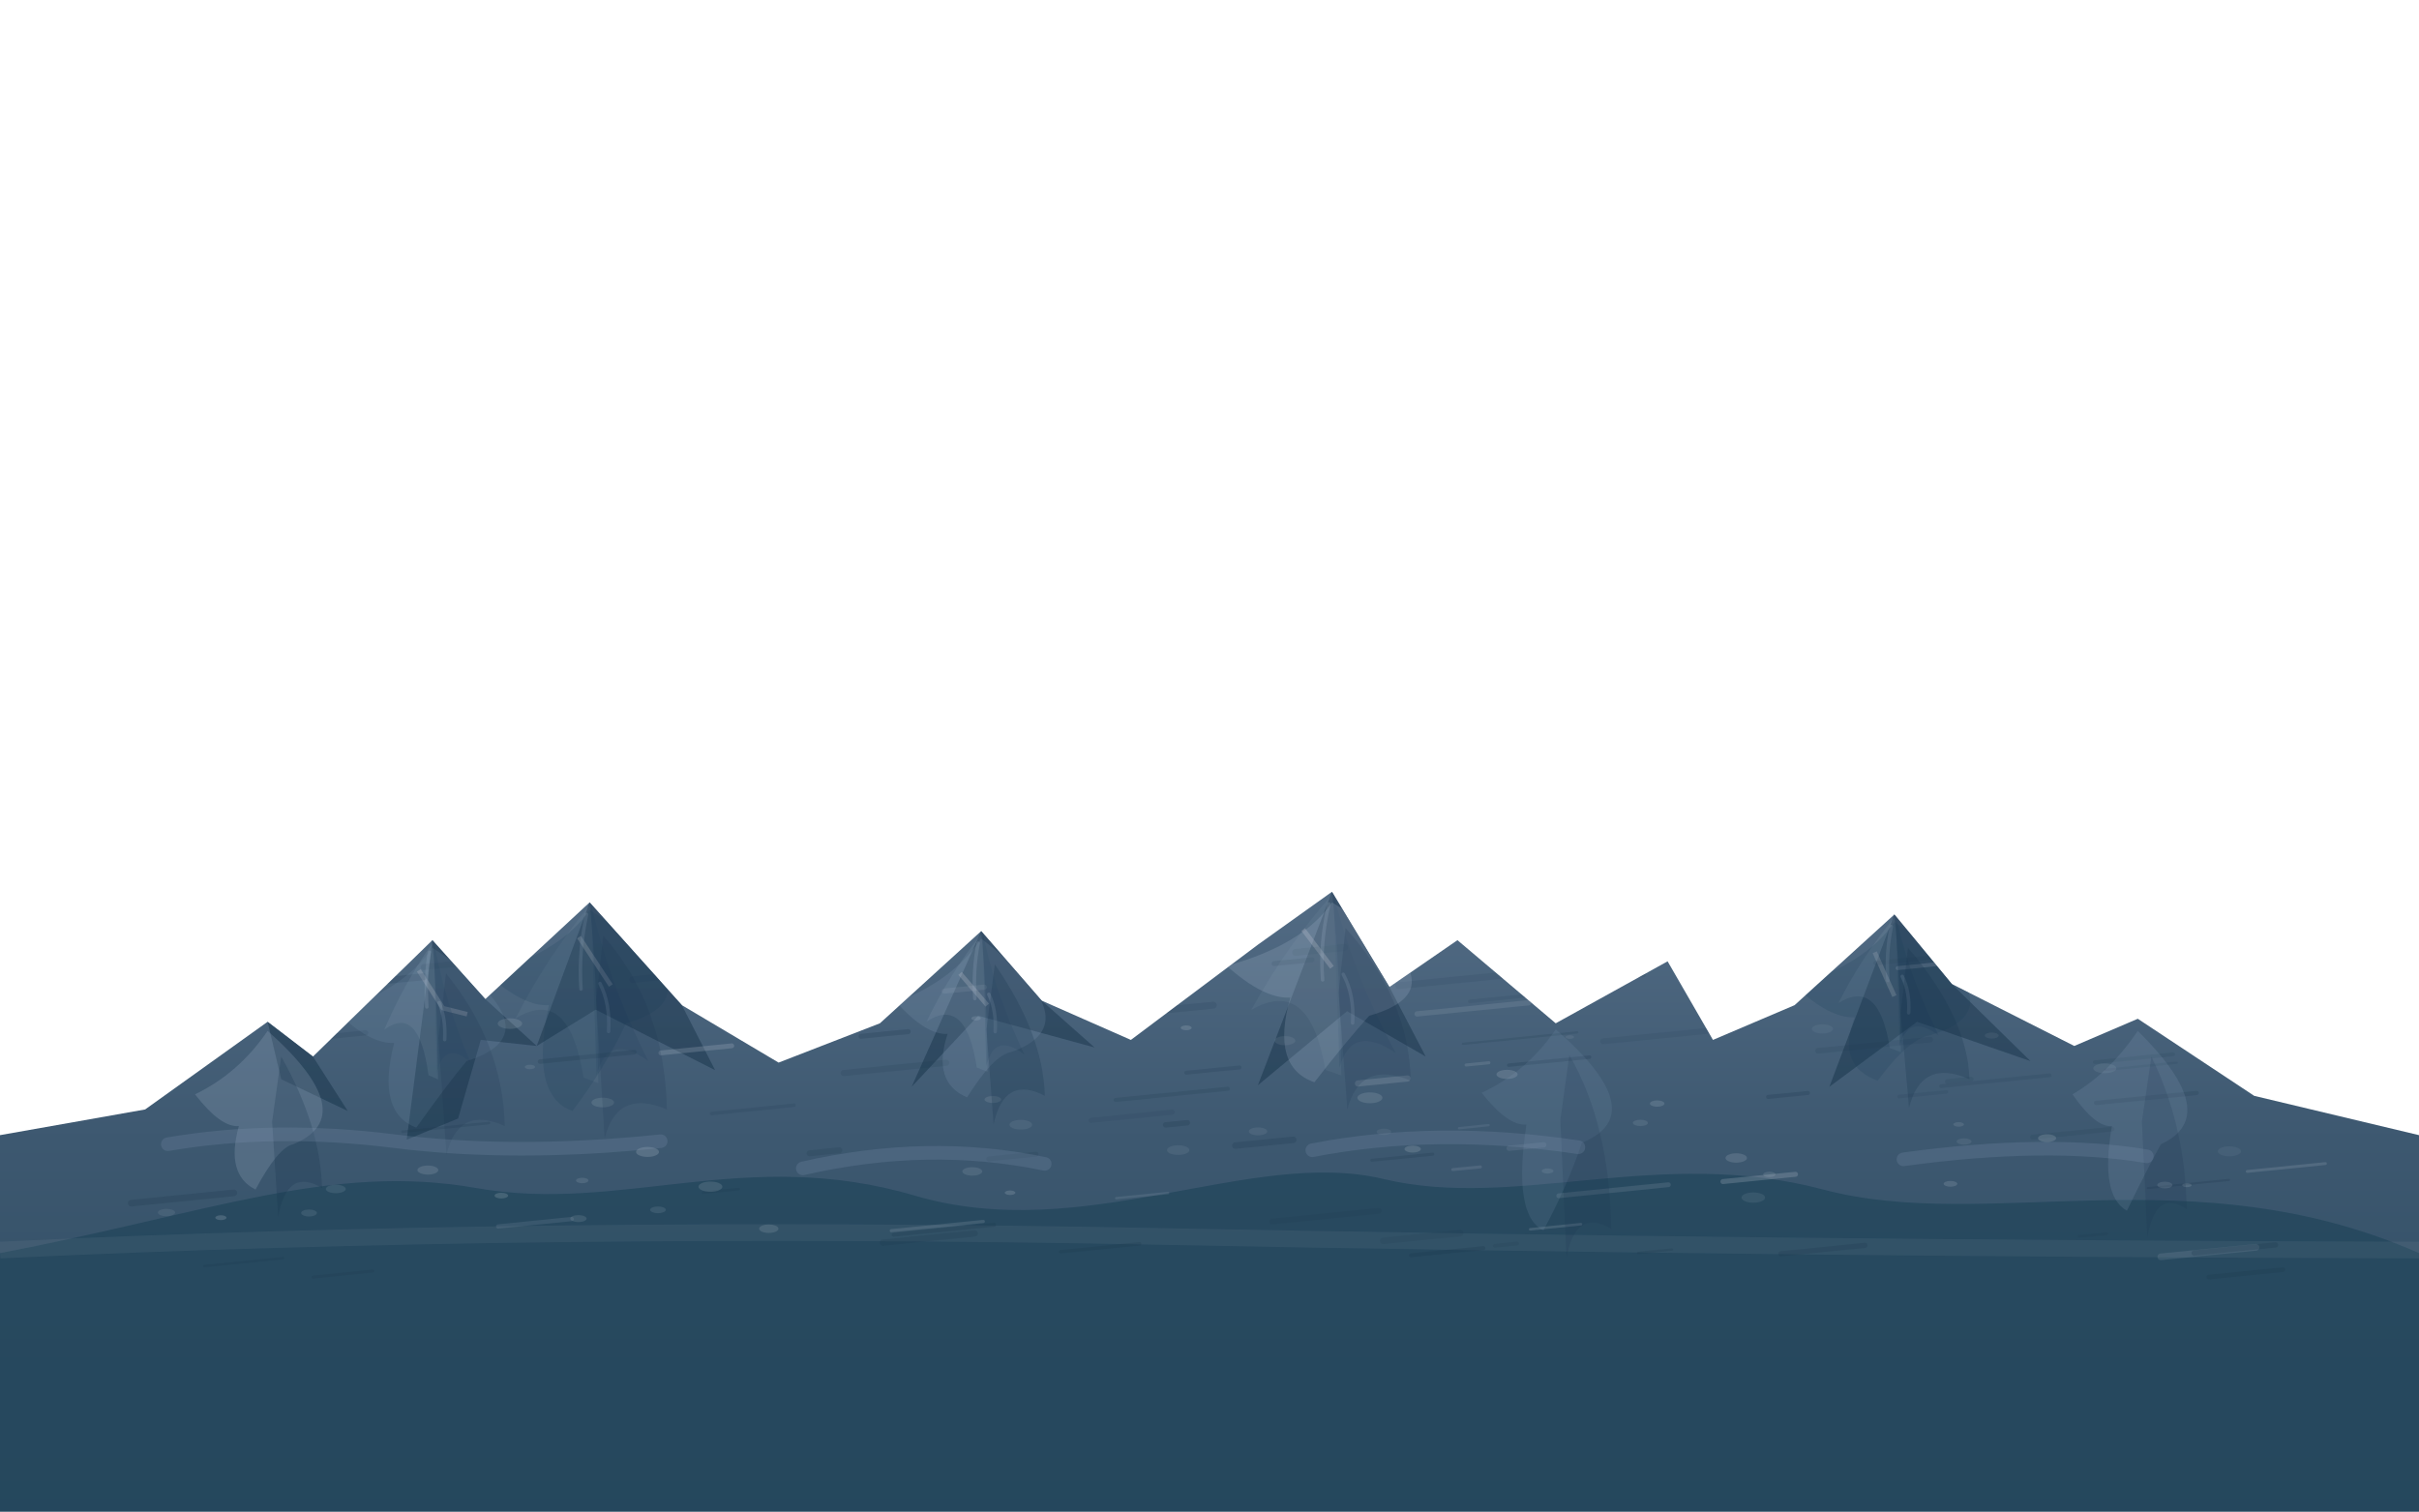
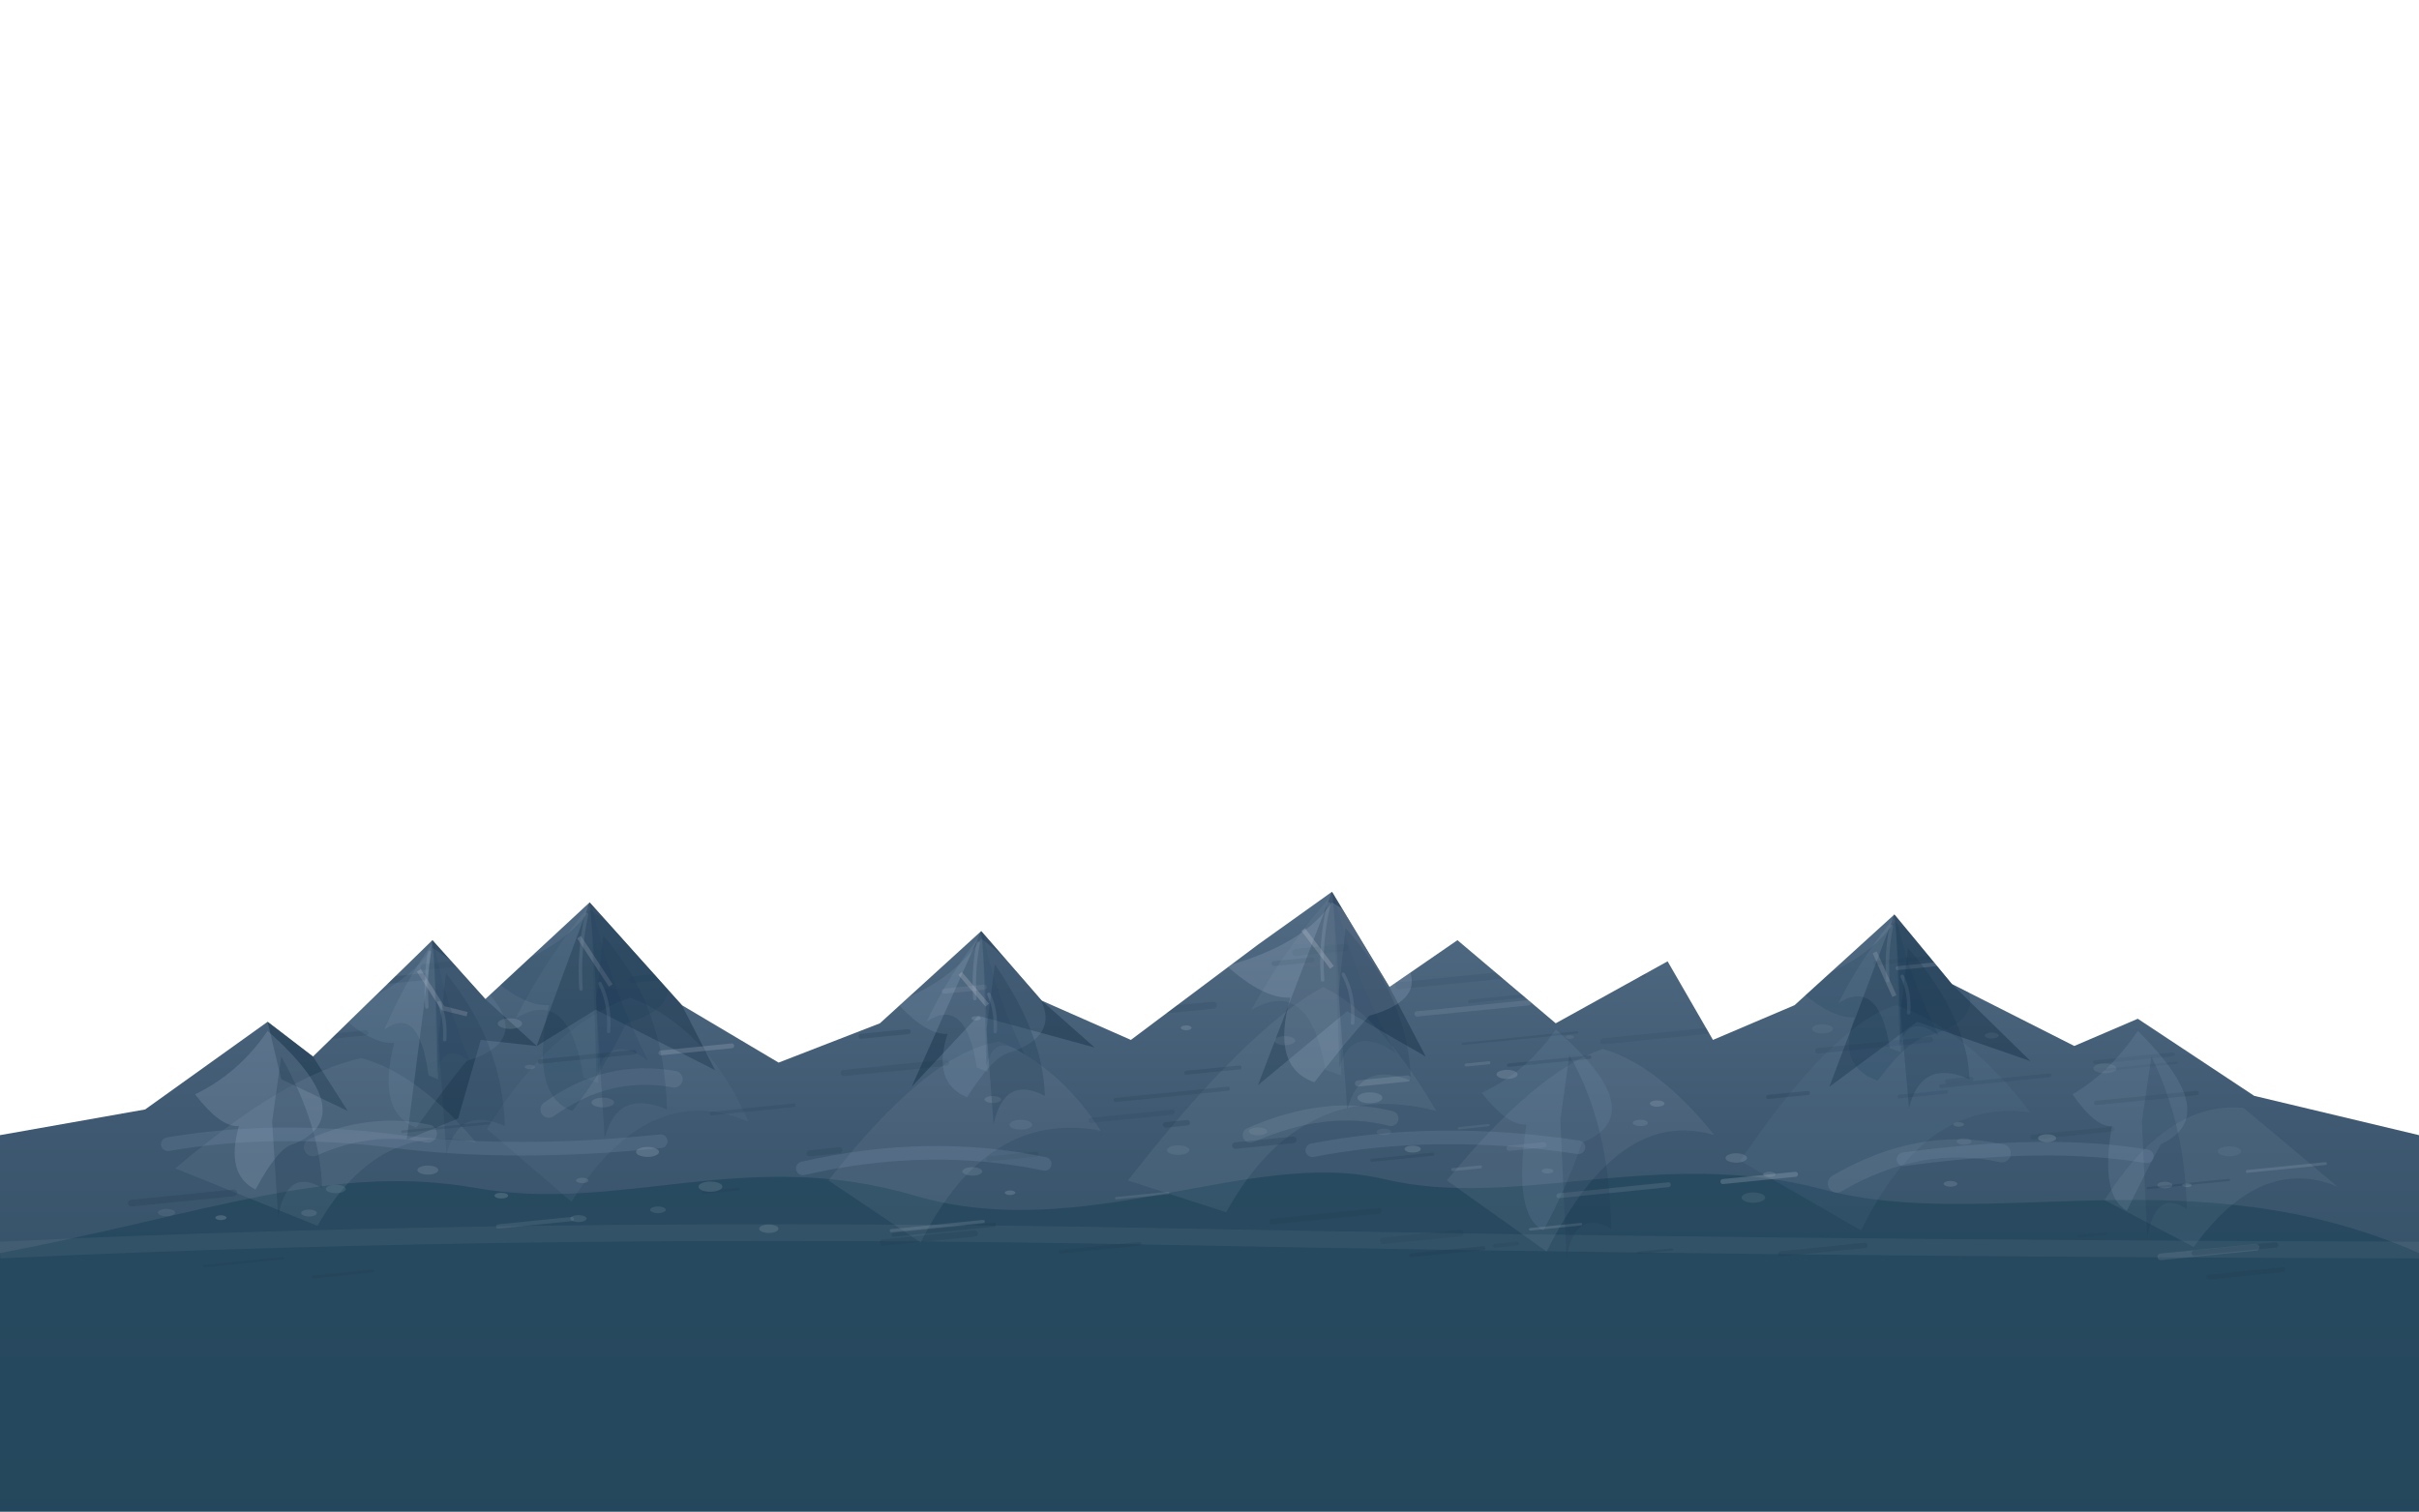
<svg xmlns="http://www.w3.org/2000/svg" width="1600" height="1000" viewBox="0 0 1600 1000" role="img" aria-label="Blue Hour Range original cinematic background layer">
  <defs>
    <linearGradient id="ridgeMid" x1="0" y1="0" x2="0" y2="1">
      <stop stop-color="#526b84" />
      <stop offset=".4" stop-color="#3d5870" />
      <stop offset="1" stop-color="#2b4a5f" />
    </linearGradient>
    <linearGradient id="shade" x1="0" y1="0" x2="0" y2="1">
      <stop stop-color="#2d455e" />
      <stop offset="1" stop-color="#1e3c52" />
    </linearGradient>
    <clipPath id="clip-rock-mid">
      <path d="M0 751 L96 734 L177 676 L207 699 L286 622 L321 661 L390 597 L451 665 L515 703 L582 677 L649 616 L689 662 L748 688 L832 625 L881 590 L919 653 L964 622 L1029 677 L1103 636 L1133 688 L1187 665 L1253 605 L1291 651 L1372 692 L1414 674 L1491 725 L1600 751 L1600 1000 L0 1000Z" />
    </clipPath>
  </defs>
  <path d="M0 751 L96 734 L177 676 L207 699 L286 622 L321 661 L390 597 L451 665 L515 703 L582 677 L649 616 L689 662 L748 688 L832 625 L881 590 L919 653 L964 622 L1029 677 L1103 636 L1133 688 L1187 665 L1253 605 L1291 651 L1372 692 L1414 674 L1491 725 L1600 751 L1600 1000 L0 1000Z" fill="url(#ridgeMid)" />
  <path d="M177 676 L207 699 L230 735 L186 714Z M286 622 L321 661 L355 692 L318 688 L303 740 L269 754Z M390 597 L451 665 L473 708 L394 668 L355 692Z M649 616 L689 662 L724 693 L647 672 L603 719Z M881 590 L919 653 L943 699 L891 669 L832 718Z M1253 605 L1291 651 L1343 702 L1268 676 L1210 719Z" fill="url(#shade)" opacity=".68" />
  <path d="M277 642 L293 667 L309 671 M383 620 L404 652 M635 644 L653 665 M862 615 L881 640 M1240 630 L1253 659" fill="none" stroke="#d0ccd5" opacity=".26" stroke-width="3" />
  <path d="M0 829 C137 803 219 769 315 786 S493 758 605 791 S827 759 915 780 S1097 758 1206 787 S1450 763 1600 829 L1600 1000 L0 1000Z" fill="#24475d" opacity=".83" />
  <path d="M0 827 Q360 810 767 818 T1600 827" fill="none" stroke="#a6b1bf" opacity=".09" stroke-width="11" />
+   <g id="mid-far-light-bridge-v1" clip-path="url(#clip-rock-mid)">
+     <path data-bridge="glaze-1" d="M116 773 Q189 711 239 700 Q276 710 315 756 Q250 741 210 811Z" fill="#a6b9cb" fill-opacity=".11" />
+     <path data-bridge="glaze-2" d="M322 747 Q364 679 417 660 Q468 680 495 742 Q429 714 378 795Z" fill="#6e8ca6" fill-opacity=".12" />
+     <path data-bridge="glaze-3" d="M548 781 Q613 697 661 689 Q701 706 728 748 Q653 734 609 822Z" fill="#adbdcf" fill-opacity=".10" />
+     <path data-bridge="glaze-4" d="M746 781 Q824 681 875 653 Q912 670 950 735 Q861 712 811 802Z" fill="#8faabd" fill-opacity=".12" />
+     <path data-bridge="glaze-5" d="M957 781 Q1016 709 1060 694 Q1096 704 1134 751 Q1071 732 1023 828Z" fill="#b9c5d5" fill-opacity=".10" />
+     <path data-bridge="glaze-6" d="M1151 768 Q1212 678 1254 665 Q1301 681 1343 736 Q1274 726 1231 814Z" fill="#6f8ca7" fill-opacity=".12" />
+     <path data-bridge="glaze-7" d="M1392 794 Q1434 728 1484 733 L1546 785 Q1495 764 1451 825Z" fill="#a0b7c9" fill-opacity=".10" />
+     <path data-bridge="dry-light-1" d="M207 759 Q245 742 283 750" fill="none" stroke="#d9dce6" stroke-width="12" stroke-opacity=".11" stroke-linecap="round" />
+     <path data-bridge="dry-light-2" d="M363 734 Q402 706 446 714" fill="none" stroke="#b9c9d8" stroke-width="11" stroke-opacity=".12" stroke-linecap="round" />
+     <path data-bridge="dry-light-3" d="M827 751 Q877 729 920 740" fill="none" stroke="#d7dce5" stroke-width="10" stroke-opacity=".10" stroke-linecap="round" />
+     <path data-bridge="dry-light-4" d="M1215 783 Q1270 751 1324 763" fill="none" stroke="#b9cadd" stroke-width="12" stroke-opacity=".11" stroke-linecap="round" />
+   </g>
  <g clip-path="url(#clip-rock-mid)">
    <path d="M898.2 716.8 l32.8 -3.3" fill="none" stroke="#bcc4d1" stroke-width="4.1" stroke-opacity="0.19" stroke-linecap="round" />
    <path d="M244.4 649.8 l35.8 -3.6" fill="none" stroke="#1b364b" stroke-width="4.6" stroke-opacity="0.20" stroke-linecap="round" />
    <path d="M997.9 704.7 l53.5 -5.3" fill="none" stroke="#1b364b" stroke-width="2.3" stroke-opacity="0.22" stroke-linecap="round" />
    <path d="M1458.5 681.2 l52.1 -5.2" fill="none" stroke="#1b364b" stroke-width="1.7" stroke-opacity="0.16" stroke-linecap="round" />
    <path d="M437.1 696.6 l46.9 -4.7" fill="none" stroke="#bcc4d1" stroke-width="3.2" stroke-opacity="0.22" stroke-linecap="round" />
    <path d="M456.2 666.4 l32.1 -3.2" fill="none" stroke="#1b364b" stroke-width="2.7" stroke-opacity="0.17" stroke-linecap="round" />
    <path d="M1202.5 695.2 l74.2 -7.4" fill="none" stroke="#1b364b" stroke-width="3.7" stroke-opacity="0.14" stroke-linecap="round" />
    <path d="M1305.5 628.0 l75.2 -7.5" fill="none" stroke="#1b364b" stroke-width="3.9" stroke-opacity="0.19" stroke-linecap="round" />
    <path d="M998.2 759.7 l22.9 -2.3" fill="none" stroke="#bcc4d1" stroke-width="3.5" stroke-opacity="0.11" stroke-linecap="round" />
    <path d="M194.7 639.5 l58.8 -5.9" fill="none" stroke="#1b364b" stroke-width="3.4" stroke-opacity="0.16" stroke-linecap="round" />
    <path d="M794.7 639.1 l19.2 -1.9" fill="none" stroke="#1b364b" stroke-width="1.8" stroke-opacity="0.22" stroke-linecap="round" />
    <path d="M1240.5 637.2 l77.2 -7.7" fill="none" stroke="#1b364b" stroke-width="2.9" stroke-opacity="0.14" stroke-linecap="round" />
    <path d="M1139.6 781.7 l48.0 -4.8" fill="none" stroke="#bcc4d1" stroke-width="3.3" stroke-opacity="0.23" stroke-linecap="round" />
    <path d="M207.0 844.9 l39.6 -4.0" fill="none" stroke="#1b364b" stroke-width="2.0" stroke-opacity="0.19" stroke-linecap="round" />
    <path d="M701.6 828.1 l52.2 -5.2" fill="none" stroke="#1b364b" stroke-width="2.3" stroke-opacity="0.21" stroke-linecap="round" />
    <path d="M1493.8 680.9 l42.6 -4.3" fill="none" stroke="#1b364b" stroke-width="4.5" stroke-opacity="0.12" stroke-linecap="round" />
    <path d="M1382.5 620.7 l43.7 -4.4" fill="none" stroke="#bcc4d1" stroke-width="3.4" stroke-opacity="0.20" stroke-linecap="round" />
    <path d="M771.0 744.2 l14.3 -1.4" fill="none" stroke="#1b364b" stroke-width="3.6" stroke-opacity="0.23" stroke-linecap="round" />
    <path d="M584.0 822.1 l60.7 -6.1" fill="none" stroke="#1b364b" stroke-width="4.2" stroke-opacity="0.18" stroke-linecap="round" />
    <path d="M784.6 709.7 l35.3 -3.5" fill="none" stroke="#1b364b" stroke-width="2.6" stroke-opacity="0.18" stroke-linecap="round" />
    <path d="M189.9 653.2 l29.1 -2.9" fill="none" stroke="#bcc4d1" stroke-width="4.2" stroke-opacity="0.19" stroke-linecap="round" />
    <path d="M1386.4 729.7 l66.5 -6.6" fill="none" stroke="#1b364b" stroke-width="2.9" stroke-opacity="0.19" stroke-linecap="round" />
    <path d="M501.5 659.5 l76.7 -7.7" fill="none" stroke="#1b364b" stroke-width="2.3" stroke-opacity="0.24" stroke-linecap="round" />
    <path d="M569.5 685.6 l31.2 -3.1" fill="none" stroke="#1b364b" stroke-width="3.3" stroke-opacity="0.23" stroke-linecap="round" />
    <path d="M965.0 746.4 l19.6 -2.0" fill="none" stroke="#bcc4d1" stroke-width="1.5" stroke-opacity="0.11" stroke-linecap="round" />
    <path d="M933.2 830.5 l48.0 -4.8" fill="none" stroke="#1b364b" stroke-width="2.6" stroke-opacity="0.22" stroke-linecap="round" />
    <path d="M817.1 757.9 l38.3 -3.8" fill="none" stroke="#1b364b" stroke-width="4.3" stroke-opacity="0.23" stroke-linecap="round" />
    <path d="M486.7 614.4 l57.7 -5.8" fill="none" stroke="#1b364b" stroke-width="2.0" stroke-opacity="0.15" stroke-linecap="round" />
    <path d="M1429.2 831.5 l63.0 -6.3" fill="none" stroke="#bcc4d1" stroke-width="4.4" stroke-opacity="0.13" stroke-linecap="round" />
    <path d="M1451.3 829.0 l53.8 -5.4" fill="none" stroke="#1b364b" stroke-width="3.5" stroke-opacity="0.24" stroke-linecap="round" />
    <path d="M280.2 639.8 l53.3 -5.3" fill="none" stroke="#1b364b" stroke-width="3.9" stroke-opacity="0.19" stroke-linecap="round" />
    <path d="M1083.6 828.9 l22.3 -2.2" fill="none" stroke="#1b364b" stroke-width="1.6" stroke-opacity="0.21" stroke-linecap="round" />
    <path d="M197.2 660.2 l43.3 -4.3" fill="none" stroke="#bcc4d1" stroke-width="3.6" stroke-opacity="0.19" stroke-linecap="round" />
    <path d="M1496.9 632.1 l51.2 -5.1" fill="none" stroke="#1b364b" stroke-width="4.5" stroke-opacity="0.21" stroke-linecap="round" />
    <path d="M842.7 637.5 l25.1 -2.5" fill="none" stroke="#1b364b" stroke-width="3.3" stroke-opacity="0.19" stroke-linecap="round" />
    <path d="M653.9 766.7 l31.4 -3.1" fill="none" stroke="#1b364b" stroke-width="3.2" stroke-opacity="0.15" stroke-linecap="round" />
    <path d="M937.3 670.8 l73.8 -7.4" fill="none" stroke="#bcc4d1" stroke-width="3.5" stroke-opacity="0.14" stroke-linecap="round" />
    <path d="M721.7 741.2 l53.6 -5.4" fill="none" stroke="#1b364b" stroke-width="3.4" stroke-opacity="0.12" stroke-linecap="round" />
    <path d="M746.1 670.6 l56.4 -5.6" fill="none" stroke="#1b364b" stroke-width="4.6" stroke-opacity="0.16" stroke-linecap="round" />
    <path d="M86.8 796.0 l67.9 -6.8" fill="none" stroke="#1b364b" stroke-width="4.4" stroke-opacity="0.23" stroke-linecap="round" />
    <path d="M1126.2 644.4 l36.8 -3.7" fill="none" stroke="#bcc4d1" stroke-width="1.5" stroke-opacity="0.16" stroke-linecap="round" />
    <path d="M558.1 709.9 l67.7 -6.8" fill="none" stroke="#1b364b" stroke-width="4.1" stroke-opacity="0.15" stroke-linecap="round" />
    <path d="M418.4 648.1 l43.4 -4.3" fill="none" stroke="#1b364b" stroke-width="4.4" stroke-opacity="0.11" stroke-linecap="round" />
    <path d="M1256.2 725.5 l31.2 -3.1" fill="none" stroke="#1b364b" stroke-width="2.4" stroke-opacity="0.11" stroke-linecap="round" />
    <path d="M1486.4 775.0 l51.7 -5.2" fill="none" stroke="#bcc4d1" stroke-width="1.9" stroke-opacity="0.18" stroke-linecap="round" />
    <path d="M465.4 632.6 l16.5 -1.6" fill="none" stroke="#1b364b" stroke-width="4.7" stroke-opacity="0.18" stroke-linecap="round" />
    <path d="M205.2 687.0 l36.7 -3.7" fill="none" stroke="#1b364b" stroke-width="3.4" stroke-opacity="0.16" stroke-linecap="round" />
    <path d="M841.5 808.1 l70.4 -7.0" fill="none" stroke="#1b364b" stroke-width="3.8" stroke-opacity="0.15" stroke-linecap="round" />
    <path d="M624.6 655.7 l26.4 -2.6" fill="none" stroke="#bcc4d1" stroke-width="3.4" stroke-opacity="0.12" stroke-linecap="round" />
    <path d="M1060.4 688.9 l72.2 -7.2" fill="none" stroke="#1b364b" stroke-width="3.9" stroke-opacity="0.12" stroke-linecap="round" />
    <path d="M1177.9 829.5 l55.6 -5.6" fill="none" stroke="#1b364b" stroke-width="3.4" stroke-opacity="0.23" stroke-linecap="round" />
    <path d="M972.1 662.5 l62.6 -6.3" fill="none" stroke="#1b364b" stroke-width="2.4" stroke-opacity="0.12" stroke-linecap="round" />
    <path d="M960.9 773.8 l18.3 -1.8" fill="none" stroke="#bcc4d1" stroke-width="2.0" stroke-opacity="0.14" stroke-linecap="round" />
    <path d="M266.2 748.7 l57.2 -5.7" fill="none" stroke="#1b364b" stroke-width="1.7" stroke-opacity="0.18" stroke-linecap="round" />
    <path d="M737.9 727.7 l74.2 -7.4" fill="none" stroke="#1b364b" stroke-width="2.7" stroke-opacity="0.17" stroke-linecap="round" />
    <path d="M914.9 820.9 l50.9 -5.1" fill="none" stroke="#1b364b" stroke-width="4.3" stroke-opacity="0.15" stroke-linecap="round" />
    <path d="M329.5 811.4 l48.7 -4.9" fill="none" stroke="#bcc4d1" stroke-width="2.8" stroke-opacity="0.12" stroke-linecap="round" />
    <path d="M470.6 736.7 l54.5 -5.5" fill="none" stroke="#1b364b" stroke-width="2.3" stroke-opacity="0.16" stroke-linecap="round" />
    <path d="M1420.6 786.0 l53.7 -5.4" fill="none" stroke="#1b364b" stroke-width="1.4" stroke-opacity="0.23" stroke-linecap="round" />
    <path d="M967.6 690.6 l75.6 -7.6" fill="none" stroke="#1b364b" stroke-width="1.5" stroke-opacity="0.17" stroke-linecap="round" />
    <path d="M1031.0 791.1 l72.5 -7.3" fill="none" stroke="#bcc4d1" stroke-width="3.2" stroke-opacity="0.14" stroke-linecap="round" />
    <path d="M1287.9 715.5 l15.9 -1.6" fill="none" stroke="#1b364b" stroke-width="3.1" stroke-opacity="0.13" stroke-linecap="round" />
    <path d="M591.1 816.9 l66.4 -6.6" fill="none" stroke="#1b364b" stroke-width="2.6" stroke-opacity="0.24" stroke-linecap="round" />
    <path d="M1283.9 718.6 l71.8 -7.2" fill="none" stroke="#1b364b" stroke-width="2.5" stroke-opacity="0.15" stroke-linecap="round" />
    <path d="M738.3 792.7 l34.3 -3.4" fill="none" stroke="#bcc4d1" stroke-width="1.6" stroke-opacity="0.13" stroke-linecap="round" />
    <path d="M465.1 789.0 l23.5 -2.3" fill="none" stroke="#1b364b" stroke-width="1.7" stroke-opacity="0.18" stroke-linecap="round" />
    <path d="M925.2 652.1 l77.9 -7.8" fill="none" stroke="#1b364b" stroke-width="4.6" stroke-opacity="0.12" stroke-linecap="round" />
    <path d="M135.2 837.6 l51.9 -5.2" fill="none" stroke="#1b364b" stroke-width="1.6" stroke-opacity="0.18" stroke-linecap="round" />
    <path d="M589.5 814.2 l60.9 -6.1" fill="none" stroke="#bcc4d1" stroke-width="2.1" stroke-opacity="0.16" stroke-linecap="round" />
    <path d="M1344.4 752.3 l52.6 -5.3" fill="none" stroke="#1b364b" stroke-width="3.2" stroke-opacity="0.13" stroke-linecap="round" />
    <path d="M357.2 702.3 l62.4 -6.2" fill="none" stroke="#1b364b" stroke-width="3.0" stroke-opacity="0.21" stroke-linecap="round" />
    <path d="M1385.5 702.7 l51.9 -5.2" fill="none" stroke="#1b364b" stroke-width="2.5" stroke-opacity="0.13" stroke-linecap="round" />
    <path d="M1012.1 813.3 l33.6 -3.4" fill="none" stroke="#bcc4d1" stroke-width="1.7" stroke-opacity="0.18" stroke-linecap="round" />
    <path d="M1169.5 725.7 l26.3 -2.6" fill="none" stroke="#1b364b" stroke-width="2.7" stroke-opacity="0.23" stroke-linecap="round" />
    <path d="M176.8 617.0 l19.6 -2.0" fill="none" stroke="#1b364b" stroke-width="4.4" stroke-opacity="0.23" stroke-linecap="round" />
    <path d="M1048.5 648.9 l38.6 -3.9" fill="none" stroke="#1b364b" stroke-width="2.9" stroke-opacity="0.13" stroke-linecap="round" />
    <path d="M1429.1 672.6 l71.0 -7.1" fill="none" stroke="#bcc4d1" stroke-width="2.1" stroke-opacity="0.24" stroke-linecap="round" />
    <path d="M907.4 767.6 l40.3 -4.0" fill="none" stroke="#1b364b" stroke-width="2.0" stroke-opacity="0.21" stroke-linecap="round" />
    <path d="M857.0 630.1 l32.3 -3.2" fill="none" stroke="#1b364b" stroke-width="4.6" stroke-opacity="0.13" stroke-linecap="round" />
    <path d="M988.7 824.2 l14.8 -1.5" fill="none" stroke="#1b364b" stroke-width="2.5" stroke-opacity="0.13" stroke-linecap="round" />
    <path d="M969.7 704.6 l15.1 -1.5" fill="none" stroke="#bcc4d1" stroke-width="2.0" stroke-opacity="0.16" stroke-linecap="round" />
    <path d="M1461.0 844.9 l49.0 -4.9" fill="none" stroke="#1b364b" stroke-width="3.1" stroke-opacity="0.21" stroke-linecap="round" />
    <path d="M1392.5 707.8 l47.2 -4.7" fill="none" stroke="#1b364b" stroke-width="1.6" stroke-opacity="0.12" stroke-linecap="round" />
    <path d="M123.3 610.9 l36.9 -3.7" fill="none" stroke="#1b364b" stroke-width="3.1" stroke-opacity="0.22" stroke-linecap="round" />
    <path d="M1255.2 640.5 l35.6 -3.6" fill="none" stroke="#bcc4d1" stroke-width="2.6" stroke-opacity="0.23" stroke-linecap="round" />
    <path d="M1375.3 818.0 l18.2 -1.8" fill="none" stroke="#1b364b" stroke-width="1.9" stroke-opacity="0.15" stroke-linecap="round" />
    <path d="M535.5 763.0 l19.7 -2.0" fill="none" stroke="#1b364b" stroke-width="4.0" stroke-opacity="0.17" stroke-linecap="round" />
    <ellipse cx="1170.3" cy="777.0" rx="4.1" ry="1.8" fill="#c6d1da" opacity="0.14" />
    <ellipse cx="1148.4" cy="766.1" rx="7.1" ry="3.1" fill="#c6d1da" opacity="0.17" />
    <ellipse cx="350.5" cy="705.9" rx="3.4" ry="1.5" fill="#c6d1da" opacity="0.11" />
    <ellipse cx="1431.9" cy="784.0" rx="5.0" ry="2.2" fill="#c6d1da" opacity="0.17" />
    <ellipse cx="1295.5" cy="743.9" rx="3.5" ry="1.5" fill="#c6d1da" opacity="0.13" />
    <ellipse cx="934.4" cy="760.2" rx="5.4" ry="2.3" fill="#c6d1da" opacity="0.18" />
    <ellipse cx="643.1" cy="775.0" rx="6.6" ry="2.8" fill="#c6d1da" opacity="0.13" />
    <ellipse cx="645.6" cy="673.7" rx="3.1" ry="1.4" fill="#c6d1da" opacity="0.17" />
    <ellipse cx="1290.1" cy="783.2" rx="4.5" ry="1.9" fill="#c6d1da" opacity="0.17" />
    <ellipse cx="779.3" cy="760.9" rx="7.4" ry="3.2" fill="#c6d1da" opacity="0.09" />
    <ellipse cx="146.1" cy="805.6" rx="3.7" ry="1.6" fill="#c6d1da" opacity="0.20" />
    <ellipse cx="331.6" cy="791.0" rx="4.5" ry="1.9" fill="#c6d1da" opacity="0.18" />
    <ellipse cx="469.9" cy="785.1" rx="7.9" ry="3.4" fill="#c6d1da" opacity="0.15" />
    <ellipse cx="1023.6" cy="774.7" rx="3.9" ry="1.7" fill="#c6d1da" opacity="0.12" />
    <ellipse cx="222.1" cy="786.6" rx="6.6" ry="2.8" fill="#c6d1da" opacity="0.12" />
    <ellipse cx="1354.0" cy="753.0" rx="6.0" ry="2.6" fill="#c6d1da" opacity="0.18" />
    <ellipse cx="656.7" cy="727.4" rx="5.5" ry="2.3" fill="#c6d1da" opacity="0.13" />
    <ellipse cx="1474.6" cy="761.7" rx="7.7" ry="3.3" fill="#c6d1da" opacity="0.07" />
    <ellipse cx="675.2" cy="744.1" rx="7.5" ry="3.2" fill="#c6d1da" opacity="0.09" />
    <ellipse cx="110.1" cy="802.2" rx="5.7" ry="2.4" fill="#c6d1da" opacity="0.10" />
    <ellipse cx="283.0" cy="774.1" rx="6.9" ry="3.0" fill="#c6d1da" opacity="0.16" />
    <ellipse cx="1317.4" cy="685.1" rx="4.6" ry="2.0" fill="#c6d1da" opacity="0.08" />
    <ellipse cx="996.8" cy="710.8" rx="7.0" ry="3.0" fill="#c6d1da" opacity="0.19" />
    <ellipse cx="435.2" cy="800.4" rx="5.2" ry="2.2" fill="#c6d1da" opacity="0.12" />
    <ellipse cx="428.3" cy="762.1" rx="7.6" ry="3.3" fill="#c6d1da" opacity="0.20" />
    <ellipse cx="204.4" cy="802.5" rx="5.2" ry="2.3" fill="#c6d1da" opacity="0.12" />
    <ellipse cx="1205.4" cy="680.7" rx="7.0" ry="3.0" fill="#c6d1da" opacity="0.07" />
    <ellipse cx="849.9" cy="688.5" rx="6.9" ry="3.0" fill="#c6d1da" opacity="0.09" />
    <ellipse cx="784.6" cy="680.0" rx="3.6" ry="1.6" fill="#c6d1da" opacity="0.19" />
    <ellipse cx="337.3" cy="677.2" rx="8.1" ry="3.5" fill="#c6d1da" opacity="0.15" />
    <ellipse cx="1392.2" cy="706.8" rx="7.6" ry="3.2" fill="#c6d1da" opacity="0.10" />
    <ellipse cx="832.1" cy="748.5" rx="6.1" ry="2.6" fill="#c6d1da" opacity="0.10" />
    <ellipse cx="915.4" cy="748.8" rx="4.8" ry="2.1" fill="#c6d1da" opacity="0.08" />
    <ellipse cx="1096.1" cy="730.1" rx="4.8" ry="2.1" fill="#c6d1da" opacity="0.17" />
    <ellipse cx="398.7" cy="729.4" rx="7.5" ry="3.2" fill="#c6d1da" opacity="0.14" />
    <ellipse cx="382.6" cy="806.2" rx="5.4" ry="2.3" fill="#c6d1da" opacity="0.13" />
    <ellipse cx="1038.3" cy="686.1" rx="2.8" ry="1.2" fill="#c6d1da" opacity="0.09" />
    <ellipse cx="668.1" cy="789.1" rx="3.5" ry="1.5" fill="#c6d1da" opacity="0.19" />
    <ellipse cx="385.1" cy="781.0" rx="4.1" ry="1.8" fill="#c6d1da" opacity="0.14" />
    <ellipse cx="508.5" cy="812.9" rx="6.4" ry="2.8" fill="#c6d1da" opacity="0.15" />
    <ellipse cx="1446.5" cy="784.1" rx="3.1" ry="1.3" fill="#c6d1da" opacity="0.16" />
    <ellipse cx="1159.7" cy="792.3" rx="7.8" ry="3.4" fill="#c6d1da" opacity="0.10" />
    <ellipse cx="1299.1" cy="755.2" rx="4.9" ry="2.1" fill="#c6d1da" opacity="0.10" />
    <ellipse cx="906.1" cy="726.3" rx="8.3" ry="3.6" fill="#c6d1da" opacity="0.16" />
    <ellipse cx="1085.0" cy="742.9" rx="5.0" ry="2.1" fill="#c6d1da" opacity="0.12" />
  </g>
  <g id="mid-rock-watercolor-facets" clip-path="url(#clip-rock-mid)">
    <path d="M286 624 Q267.5 650.2 254.18 681.22       Q277.12 664.3 283.41 711.3       L289.7 714.12 Q288.96 652.08 286 624Z" fill="#9db4c7" fill-opacity="0.130" />
    <path d="M287 623 Q293.77 661.48 311.16 702.84        Q293.77 687.8 288.96 710.36Z" fill="#1a3b58" fill-opacity="0.210" />
    <path d="M284 630 Q281.19 647.38 282.3 666.18        M290.44 663.36 q4.44 10.34 3.7 24.44" fill="none" stroke="#9db4c7" stroke-opacity=".21" stroke-width="2.3" stroke-linecap="round" />
    <path d="M390 599 Q361.5 633.6 340.98 673.86       Q376.32 651.9 386.01 712.9       L395.7 716.56 Q394.56 636.04 390 599Z" fill="#9db4c7" fill-opacity="0.085" />
    <path d="M391 598 Q401.97 648.24 428.76 701.92        Q401.97 682.4 394.56 711.68Z" fill="#1a3b58" fill-opacity="0.160" />
    <path d="M388 605 Q382.59 629.94 384.3 654.34        M396.84 650.68 q6.84 13.42 5.7 31.72" fill="none" stroke="#9db4c7" stroke-opacity=".21" stroke-width="2.3" stroke-linecap="round" />
    <path d="M649 618 Q628 644.5 612.88 675.85       Q638.92 658.75 646.06 706.25       L653.2 709.1 Q652.36 646.4 649 618Z" fill="#9db4c7" fill-opacity="0.130" />
    <path d="M650 617 Q657.82 655.9 677.56 697.7        Q657.82 682.5 652.36 705.3Z" fill="#1a3b58" fill-opacity="0.210" />
    <path d="M647 624 Q643.54 641.65 644.8 660.65        M654.04 657.8 q5.04 10.45 4.2 24.7" fill="none" stroke="#9db4c7" stroke-opacity=".21" stroke-width="2.3" stroke-linecap="round" />
    <path d="M881 592 Q850 627.2 827.68 668.12       Q866.12 645.8 876.66 707.8       L887.2 711.52 Q885.96 629.68 881 592Z" fill="#9db4c7" fill-opacity="0.085" />
    <path d="M882 591 Q894.02 642.08 923.16 696.64        Q894.02 676.8 885.96 706.56Z" fill="#1a3b58" fill-opacity="0.160" />
    <path d="M879 598 Q872.94 623.48 874.8 648.28        M888.44 644.56 q7.44 13.64 6.2 32.24" fill="none" stroke="#9db4c7" stroke-opacity=".21" stroke-width="2.3" stroke-linecap="round" />
    <path d="M1253 607 Q1231.5 632.9 1216.02 663.59       Q1242.68 646.85 1249.99 693.35       L1257.3 696.14 Q1256.44 634.76 1253 607Z" fill="#9db4c7" fill-opacity="0.130" />
    <path d="M1254 606 Q1262.03 644.06 1282.24 684.98        Q1262.03 670.1 1256.44 692.42Z" fill="#1a3b58" fill-opacity="0.210" />
    <path d="M1251 613 Q1247.41 630.11 1248.7 648.71        M1258.16 645.92 q5.16 10.23 4.3 24.18" fill="none" stroke="#9db4c7" stroke-opacity=".21" stroke-width="2.3" stroke-linecap="round" />
  </g>
  <g id="mid-large-pigment-washes-v1" clip-path="url(#clip-rock-mid)">
    <path d="M177 682 Q158 710 129.0 724 Q146 746 158 745 Q149 777 169 787 Q184 759 194 757 Q240.0 738 177 682Z" fill="#b7c4d8" fill-opacity="0.19" />
    <path d="M186 699 Q212 745 213 786 Q190 772 184 805 L180 742Z" fill="#18334d" fill-opacity=".24" />
    <path d="M286 627 Q267 655 222.2 669 Q244.77 691 260.73 690 Q248.76 736 275.36 746 Q295.31 718 308.61 702 Q369.8 683 286 627Z" fill="#879fbd" fill-opacity="0.14" />
    <path d="M295 644 Q332.55 690 333.88 745 Q303.29 731 295.31 764 L289.99 687Z" fill="#18334d" fill-opacity=".17" />
    <path d="M390 602 Q371 630 321.8 644 Q345.98 666 363.02 665 Q350.24 725 378.64 735 Q399.94 707 414.14 677 Q479.5 658 390 602Z" fill="#173b59" fill-opacity="0.19" />
    <path d="M399 619 Q439.7 665 441.12 734 Q408.46 720 399.94 753 L394.26 662Z" fill="#18334d" fill-opacity=".17" />
    <path d="M649 621 Q630 649 592.8 663 Q612.73 685 626.77 684 Q616.24 716 639.64 726 Q657.19 698 668.89 696 Q722.7 677 649 621Z" fill="#a3b7d1" fill-opacity="0.14" />
    <path d="M658 638 Q689.95 684 691.12 725 Q664.21 711 657.19 744 L652.51 681Z" fill="#18334d" fill-opacity=".24" />
    <path d="M881 597 Q862 625 811.4 639 Q836.05 661 853.45 660 Q840.4 706 869.4 716 Q891.15 688 905.65 672 Q972.4 653 881 597Z" fill="#b7c4d8" fill-opacity="0.19" />
    <path d="M890 614 Q931.75 660 933.2 715 Q899.85 701 891.15 734 L885.35 657Z" fill="#18334d" fill-opacity=".17" />
    <path d="M1029 681 Q1010 709 980.0 723 Q997.38 745 1009.62 744 Q1000.44 804 1020.84 814 Q1036.14 786 1046.34 756 Q1093.3 737 1029 681Z" fill="#879fbd" fill-opacity="0.14" />
    <path d="M1038 698 Q1064.7 744 1065.72 813 Q1042.26 799 1036.14 832 L1032.06 741Z" fill="#18334d" fill-opacity=".17" />
    <path d="M1253 610 Q1234 638 1186.8 652 Q1210.22 674 1226.78 673 Q1214.36 705 1241.96 715 Q1262.66 687 1276.46 685 Q1339.9 666 1253 610Z" fill="#173b59" fill-opacity="0.19" />
    <path d="M1262 627 Q1301.3 673 1302.68 714 Q1270.94 700 1262.66 733 L1257.14 670Z" fill="#18334d" fill-opacity=".24" />
    <path d="M1414 682 Q1395 710 1370.8 724 Q1386.1 746 1396.9 745 Q1388.8 791 1406.8 801 Q1420.3 773 1429.3 757 Q1470.7 738 1414 682Z" fill="#a3b7d1" fill-opacity="0.14" />
    <path d="M1423 699 Q1445.5 745 1446.4 800 Q1425.7 786 1420.3 819 L1416.7 742Z" fill="#18334d" fill-opacity=".17" />
    <path d="M111 757 q70 -12 150 -2 t176 0 m94 18 q83 -19 160 -3 m177 -9 q82 -16 176 -2 m215 8 q95 -13 161 -2" fill="none" stroke="#879fbd" stroke-opacity=".20" stroke-width="9" stroke-linecap="round" />
  </g>
</svg>
